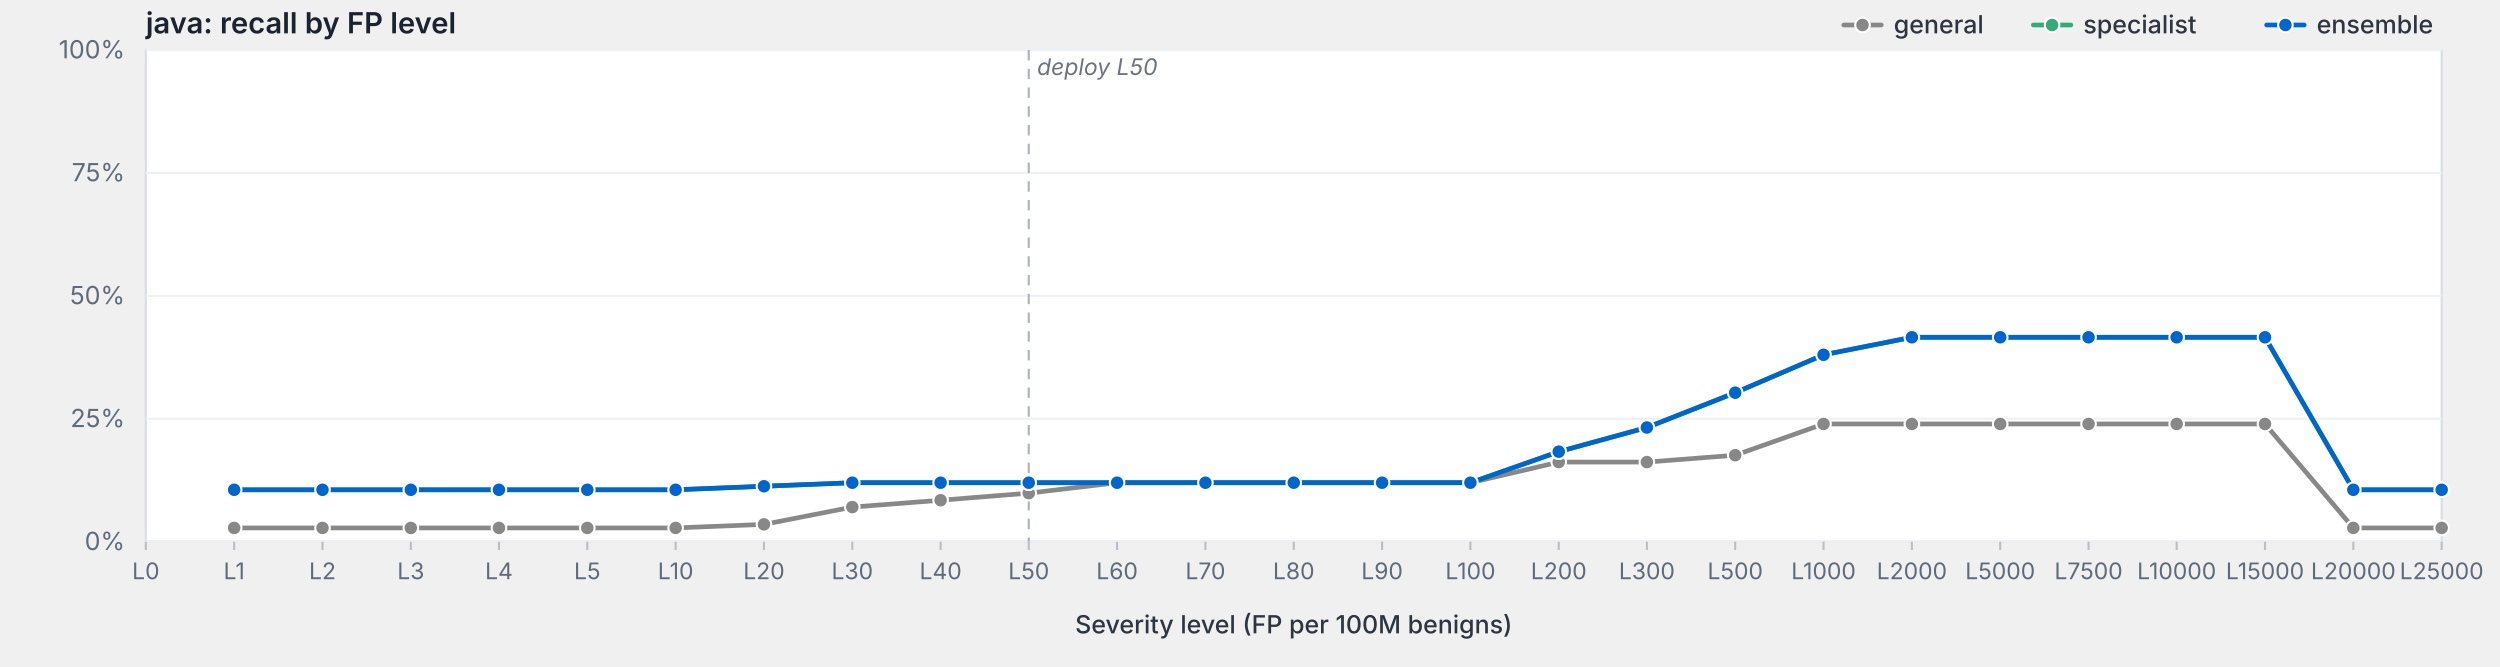
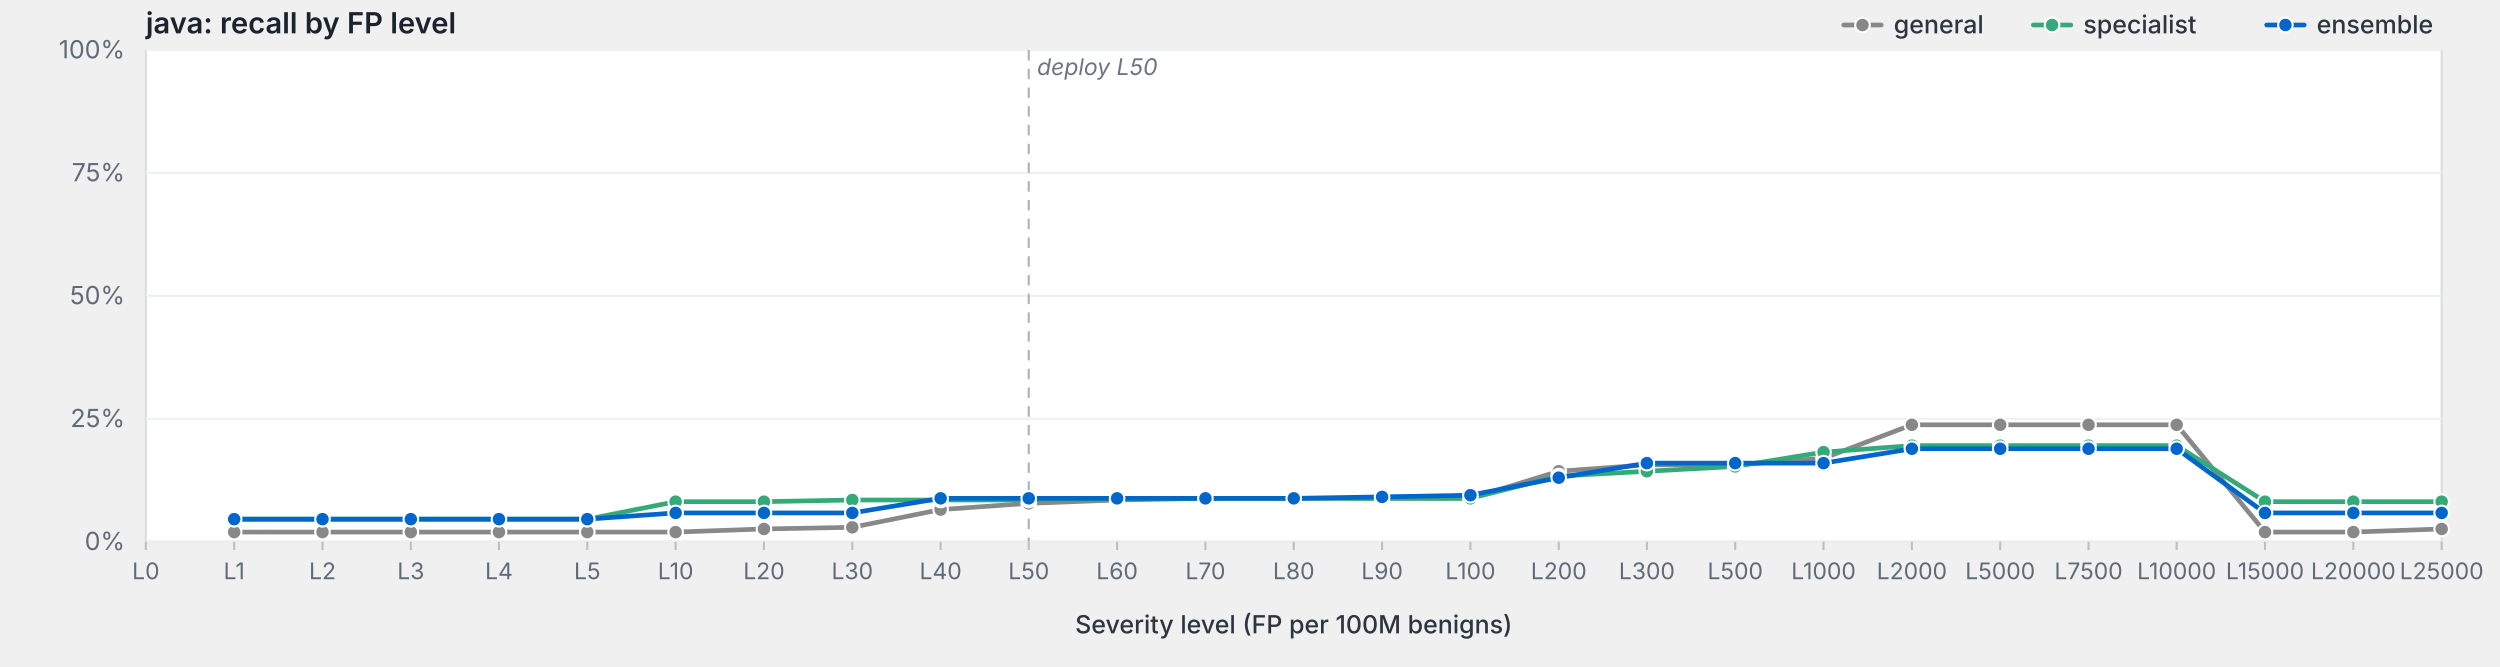
<svg xmlns="http://www.w3.org/2000/svg" viewBox="0 0 1200 320" width="1200" height="320" preserveAspectRatio="xMidYMid meet" role="img" aria-label="java: recall by FP level">
  <style>svg { background: #fdfdfd; }.frame { fill: #fff; stroke: #d8dde3; stroke-width: 1; }.grid { stroke: #eef0f3; stroke-width: 1; }.tick { stroke: #b8bfc7; stroke-width: 1; }.axis-label { fill: #5f6b78; font-family: -apple-system, BlinkMacSystemFont, "Segoe UI", system-ui, sans-serif; font-size: 12px; }.x-label { fill: #5f6b78; font-family: -apple-system, BlinkMacSystemFont, "Segoe UI", system-ui, sans-serif; font-size: 11px; }.axis-title { fill: #2d3540; font-family: -apple-system, BlinkMacSystemFont, "Segoe UI", system-ui, sans-serif; font-size: 12px; font-weight: 500; }.title { fill: #1a232e; font-family: -apple-system, BlinkMacSystemFont, "Segoe UI", system-ui, sans-serif; font-size: 14px; font-weight: 600; }.deploy-marker { stroke: #aab2bd; stroke-width: 1; stroke-dasharray: 5,4; }.deploy-label { fill: #6b7480; font-family: -apple-system, BlinkMacSystemFont, "Segoe UI", system-ui, sans-serif; font-size: 11px; font-style: italic; }.curve { fill: none; stroke-width: 2.25; stroke-linejoin: round; stroke-linecap: round; }.marker { stroke: #fff; stroke-width: 1; }.legend-text { fill: #2d3540; font-family: -apple-system, BlinkMacSystemFont, "Segoe UI", system-ui, sans-serif; font-size: 12px; font-weight: 500; }</style>
  <text class="title" x="70" y="16">java: recall by FP level</text>
  <rect class="frame" x="70" y="24" width="1102" height="236" />
  <line class="grid" x1="70" y1="260.0" x2="1172" y2="260.0" />
  <text class="axis-label" x="60" y="264.0" text-anchor="end">0%</text>
  <line class="grid" x1="70" y1="201.0" x2="1172" y2="201.0" />
  <text class="axis-label" x="60" y="205.0" text-anchor="end">25%</text>
  <line class="grid" x1="70" y1="142.0" x2="1172" y2="142.0" />
  <text class="axis-label" x="60" y="146.0" text-anchor="end">50%</text>
  <line class="grid" x1="70" y1="83.0" x2="1172" y2="83.0" />
  <text class="axis-label" x="60" y="87.0" text-anchor="end">75%</text>
  <line class="grid" x1="70" y1="24.0" x2="1172" y2="24.0" />
  <text class="axis-label" x="60" y="28.0" text-anchor="end">100%</text>
  <line class="deploy-marker" x1="493.8" y1="24" x2="493.8" y2="260" />
  <text class="deploy-label" x="497.8" y="36" text-anchor="start">deploy L50</text>
  <line class="tick" x1="70.0" y1="260" x2="70.0" y2="264" />
  <text class="x-label" x="70.0" y="278" text-anchor="middle">L0</text>
  <line class="tick" x1="112.4" y1="260" x2="112.4" y2="264" />
  <text class="x-label" x="112.4" y="278" text-anchor="middle">L1</text>
  <line class="tick" x1="154.8" y1="260" x2="154.8" y2="264" />
  <text class="x-label" x="154.8" y="278" text-anchor="middle">L2</text>
  <line class="tick" x1="197.2" y1="260" x2="197.2" y2="264" />
  <text class="x-label" x="197.2" y="278" text-anchor="middle">L3</text>
  <line class="tick" x1="239.5" y1="260" x2="239.5" y2="264" />
  <text class="x-label" x="239.5" y="278" text-anchor="middle">L4</text>
  <line class="tick" x1="281.9" y1="260" x2="281.9" y2="264" />
  <text class="x-label" x="281.9" y="278" text-anchor="middle">L5</text>
  <line class="tick" x1="324.3" y1="260" x2="324.3" y2="264" />
  <text class="x-label" x="324.3" y="278" text-anchor="middle">L10</text>
  <line class="tick" x1="366.7" y1="260" x2="366.7" y2="264" />
  <text class="x-label" x="366.7" y="278" text-anchor="middle">L20</text>
  <line class="tick" x1="409.1" y1="260" x2="409.1" y2="264" />
  <text class="x-label" x="409.1" y="278" text-anchor="middle">L30</text>
  <line class="tick" x1="451.5" y1="260" x2="451.5" y2="264" />
  <text class="x-label" x="451.5" y="278" text-anchor="middle">L40</text>
  <line class="tick" x1="493.8" y1="260" x2="493.8" y2="264" />
  <text class="x-label" x="493.8" y="278" text-anchor="middle">L50</text>
  <line class="tick" x1="536.2" y1="260" x2="536.2" y2="264" />
  <text class="x-label" x="536.2" y="278" text-anchor="middle">L60</text>
  <line class="tick" x1="578.6" y1="260" x2="578.6" y2="264" />
  <text class="x-label" x="578.6" y="278" text-anchor="middle">L70</text>
  <line class="tick" x1="621.0" y1="260" x2="621.0" y2="264" />
  <text class="x-label" x="621.0" y="278" text-anchor="middle">L80</text>
  <line class="tick" x1="663.4" y1="260" x2="663.4" y2="264" />
  <text class="x-label" x="663.4" y="278" text-anchor="middle">L90</text>
  <line class="tick" x1="705.8" y1="260" x2="705.8" y2="264" />
  <text class="x-label" x="705.8" y="278" text-anchor="middle">L100</text>
  <line class="tick" x1="748.2" y1="260" x2="748.2" y2="264" />
  <text class="x-label" x="748.2" y="278" text-anchor="middle">L200</text>
  <line class="tick" x1="790.5" y1="260" x2="790.5" y2="264" />
  <text class="x-label" x="790.5" y="278" text-anchor="middle">L300</text>
  <line class="tick" x1="832.9" y1="260" x2="832.9" y2="264" />
  <text class="x-label" x="832.9" y="278" text-anchor="middle">L500</text>
  <line class="tick" x1="875.3" y1="260" x2="875.3" y2="264" />
  <text class="x-label" x="875.3" y="278" text-anchor="middle">L1000</text>
  <line class="tick" x1="917.7" y1="260" x2="917.7" y2="264" />
  <text class="x-label" x="917.7" y="278" text-anchor="middle">L2000</text>
  <line class="tick" x1="960.1" y1="260" x2="960.1" y2="264" />
  <text class="x-label" x="960.1" y="278" text-anchor="middle">L5000</text>
  <line class="tick" x1="1002.5" y1="260" x2="1002.5" y2="264" />
  <text class="x-label" x="1002.5" y="278" text-anchor="middle">L7500</text>
  <line class="tick" x1="1044.8" y1="260" x2="1044.8" y2="264" />
  <text class="x-label" x="1044.8" y="278" text-anchor="middle">L10000</text>
  <line class="tick" x1="1087.2" y1="260" x2="1087.2" y2="264" />
  <text class="x-label" x="1087.2" y="278" text-anchor="middle">L15000</text>
  <line class="tick" x1="1129.6" y1="260" x2="1129.6" y2="264" />
  <text class="x-label" x="1129.6" y="278" text-anchor="middle">L20000</text>
  <line class="tick" x1="1172.0" y1="260" x2="1172.0" y2="264" />
  <text class="x-label" x="1172.0" y="278" text-anchor="middle">L25000</text>
  <text class="axis-title" x="621.0" y="304" text-anchor="middle">Severity level (FP per 100M benigns)</text>
-   <path class="curve" d="M112.4,253.4 L154.8,253.4 L197.2,253.4 L239.5,253.4 L281.9,253.4 L324.3,253.4 L366.7,251.7 L409.1,243.4 L451.5,240.1 L493.8,236.7 L536.2,231.7 L578.6,231.7 L621.0,231.7 L663.4,231.7 L705.8,231.7 L748.2,221.8 L790.5,221.8 L832.9,218.5 L875.3,203.5 L917.7,203.5 L960.1,203.5 L1002.5,203.5 L1044.8,203.5 L1087.2,203.5 L1129.6,253.4 L1172.0,253.4" stroke="#888" />
-   <circle class="marker" cx="112.4" cy="253.4" r="3.5" fill="#888" />
-   <circle class="marker" cx="154.8" cy="253.4" r="3.5" fill="#888" />
-   <circle class="marker" cx="197.2" cy="253.4" r="3.5" fill="#888" />
-   <circle class="marker" cx="239.5" cy="253.4" r="3.5" fill="#888" />
-   <circle class="marker" cx="281.9" cy="253.4" r="3.5" fill="#888" />
-   <circle class="marker" cx="324.3" cy="253.4" r="3.5" fill="#888" />
-   <circle class="marker" cx="366.7" cy="251.7" r="3.5" fill="#888" />
-   <circle class="marker" cx="409.1" cy="243.4" r="3.5" fill="#888" />
-   <circle class="marker" cx="451.5" cy="240.1" r="3.5" fill="#888" />
-   <circle class="marker" cx="493.8" cy="236.7" r="3.5" fill="#888" />
-   <circle class="marker" cx="536.2" cy="231.7" r="3.5" fill="#888" />
-   <circle class="marker" cx="578.6" cy="231.7" r="3.5" fill="#888" />
-   <circle class="marker" cx="621.0" cy="231.7" r="3.5" fill="#888" />
-   <circle class="marker" cx="663.4" cy="231.7" r="3.5" fill="#888" />
-   <circle class="marker" cx="705.8" cy="231.7" r="3.5" fill="#888" />
-   <circle class="marker" cx="748.2" cy="221.8" r="3.5" fill="#888" />
-   <circle class="marker" cx="790.5" cy="221.8" r="3.5" fill="#888" />
-   <circle class="marker" cx="832.9" cy="218.5" r="3.5" fill="#888" />
-   <circle class="marker" cx="875.3" cy="203.5" r="3.5" fill="#888" />
-   <circle class="marker" cx="917.7" cy="203.5" r="3.5" fill="#888" />
-   <circle class="marker" cx="960.1" cy="203.5" r="3.5" fill="#888" />
-   <circle class="marker" cx="1002.5" cy="203.5" r="3.5" fill="#888" />
-   <circle class="marker" cx="1044.8" cy="203.5" r="3.5" fill="#888" />
-   <circle class="marker" cx="1087.2" cy="203.5" r="3.5" fill="#888" />
-   <circle class="marker" cx="1129.6" cy="253.4" r="3.5" fill="#888" />
-   <circle class="marker" cx="1172.0" cy="253.4" r="3.5" fill="#888" />
-   <path class="curve" d="M112.4,235.1 L154.8,235.1 L197.2,235.1 L239.5,235.1 L281.9,235.1 L324.3,235.1 L366.7,233.4 L409.1,231.7 L451.5,231.7 L493.8,231.7 L536.2,231.7 L578.6,231.7 L621.0,231.7 L663.4,231.7 L705.8,231.7 L748.2,216.8 L790.5,205.2 L832.9,188.5 L875.3,170.3 L917.7,161.9 L960.1,161.9 L1002.5,161.9 L1044.8,161.9 L1087.2,161.9 L1129.6,235.1 L1172.0,235.1" stroke="#3a7" />
-   <circle class="marker" cx="112.4" cy="235.1" r="3.5" fill="#3a7" />
-   <circle class="marker" cx="154.8" cy="235.1" r="3.5" fill="#3a7" />
-   <circle class="marker" cx="197.2" cy="235.1" r="3.5" fill="#3a7" />
-   <circle class="marker" cx="239.5" cy="235.1" r="3.5" fill="#3a7" />
-   <circle class="marker" cx="281.9" cy="235.1" r="3.5" fill="#3a7" />
-   <circle class="marker" cx="324.3" cy="235.1" r="3.5" fill="#3a7" />
-   <circle class="marker" cx="366.7" cy="233.4" r="3.5" fill="#3a7" />
-   <circle class="marker" cx="409.1" cy="231.7" r="3.5" fill="#3a7" />
-   <circle class="marker" cx="451.5" cy="231.7" r="3.5" fill="#3a7" />
-   <circle class="marker" cx="493.8" cy="231.7" r="3.5" fill="#3a7" />
-   <circle class="marker" cx="536.2" cy="231.7" r="3.5" fill="#3a7" />
-   <circle class="marker" cx="578.6" cy="231.7" r="3.5" fill="#3a7" />
-   <circle class="marker" cx="621.0" cy="231.7" r="3.5" fill="#3a7" />
-   <circle class="marker" cx="663.4" cy="231.7" r="3.5" fill="#3a7" />
-   <circle class="marker" cx="705.8" cy="231.7" r="3.5" fill="#3a7" />
-   <circle class="marker" cx="748.2" cy="216.8" r="3.5" fill="#3a7" />
-   <circle class="marker" cx="790.5" cy="205.2" r="3.5" fill="#3a7" />
-   <circle class="marker" cx="832.9" cy="188.5" r="3.5" fill="#3a7" />
-   <circle class="marker" cx="875.3" cy="170.3" r="3.5" fill="#3a7" />
-   <circle class="marker" cx="917.7" cy="161.9" r="3.5" fill="#3a7" />
-   <circle class="marker" cx="960.1" cy="161.9" r="3.5" fill="#3a7" />
-   <circle class="marker" cx="1002.5" cy="161.9" r="3.5" fill="#3a7" />
-   <circle class="marker" cx="1044.8" cy="161.9" r="3.5" fill="#3a7" />
-   <circle class="marker" cx="1087.2" cy="161.9" r="3.5" fill="#3a7" />
-   <circle class="marker" cx="1129.6" cy="235.1" r="3.5" fill="#3a7" />
-   <circle class="marker" cx="1172.0" cy="235.1" r="3.5" fill="#3a7" />
-   <path class="curve" d="M112.4,235.1 L154.8,235.1 L197.2,235.1 L239.5,235.1 L281.9,235.1 L324.3,235.1 L366.7,233.4 L409.1,231.7 L451.5,231.7 L493.8,231.7 L536.2,231.7 L578.6,231.7 L621.0,231.7 L663.4,231.7 L705.8,231.7 L748.2,216.8 L790.5,205.2 L832.9,188.5 L875.3,170.3 L917.7,161.9 L960.1,161.9 L1002.5,161.9 L1044.8,161.9 L1087.2,161.9 L1129.6,235.1 L1172.0,235.1" stroke="#06c" />
-   <circle class="marker" cx="112.4" cy="235.1" r="3.5" fill="#06c" />
-   <circle class="marker" cx="154.8" cy="235.1" r="3.5" fill="#06c" />
-   <circle class="marker" cx="197.2" cy="235.1" r="3.5" fill="#06c" />
-   <circle class="marker" cx="239.5" cy="235.1" r="3.5" fill="#06c" />
-   <circle class="marker" cx="281.9" cy="235.1" r="3.5" fill="#06c" />
-   <circle class="marker" cx="324.3" cy="235.1" r="3.5" fill="#06c" />
-   <circle class="marker" cx="366.7" cy="233.4" r="3.5" fill="#06c" />
-   <circle class="marker" cx="409.1" cy="231.7" r="3.5" fill="#06c" />
-   <circle class="marker" cx="451.5" cy="231.7" r="3.5" fill="#06c" />
-   <circle class="marker" cx="493.8" cy="231.7" r="3.5" fill="#06c" />
-   <circle class="marker" cx="536.2" cy="231.7" r="3.5" fill="#06c" />
-   <circle class="marker" cx="578.6" cy="231.7" r="3.5" fill="#06c" />
-   <circle class="marker" cx="621.0" cy="231.7" r="3.5" fill="#06c" />
-   <circle class="marker" cx="663.4" cy="231.7" r="3.5" fill="#06c" />
-   <circle class="marker" cx="705.8" cy="231.7" r="3.5" fill="#06c" />
-   <circle class="marker" cx="748.2" cy="216.8" r="3.5" fill="#06c" />
-   <circle class="marker" cx="790.5" cy="205.2" r="3.5" fill="#06c" />
-   <circle class="marker" cx="832.9" cy="188.5" r="3.5" fill="#06c" />
-   <circle class="marker" cx="875.3" cy="170.3" r="3.5" fill="#06c" />
-   <circle class="marker" cx="917.7" cy="161.9" r="3.5" fill="#06c" />
-   <circle class="marker" cx="960.1" cy="161.9" r="3.5" fill="#06c" />
-   <circle class="marker" cx="1002.5" cy="161.9" r="3.5" fill="#06c" />
-   <circle class="marker" cx="1044.8" cy="161.9" r="3.5" fill="#06c" />
-   <circle class="marker" cx="1087.2" cy="161.9" r="3.5" fill="#06c" />
-   <circle class="marker" cx="1129.6" cy="235.1" r="3.5" fill="#06c" />
-   <circle class="marker" cx="1172.0" cy="235.1" r="3.5" fill="#06c" />
+   <path class="curve" d="M112.4,255.4 L154.8,255.4 L197.2,255.4 L239.5,255.4 L281.9,255.4 L324.3,255.4 L366.7,253.9 L409.1,253.1 L451.5,244.6 L493.8,241.6 L536.2,240.0 L578.6,239.2 L621.0,239.2 L663.4,239.2 L705.8,239.2 L748.2,226.2 L790.5,223.1 L832.9,223.1 L875.3,220.0 L917.7,203.9 L960.1,203.9 L1002.5,203.9 L1044.8,203.9 L1087.2,255.4 L1129.6,255.4 L1172.0,253.9" stroke="#888" />
+   <circle class="marker" cx="112.4" cy="255.4" r="3.5" fill="#888" />
+   <circle class="marker" cx="154.8" cy="255.4" r="3.5" fill="#888" />
+   <circle class="marker" cx="197.2" cy="255.4" r="3.5" fill="#888" />
+   <circle class="marker" cx="239.5" cy="255.4" r="3.5" fill="#888" />
+   <circle class="marker" cx="281.9" cy="255.4" r="3.5" fill="#888" />
+   <circle class="marker" cx="324.3" cy="255.4" r="3.5" fill="#888" />
+   <circle class="marker" cx="366.7" cy="253.9" r="3.5" fill="#888" />
+   <circle class="marker" cx="409.1" cy="253.1" r="3.5" fill="#888" />
+   <circle class="marker" cx="451.5" cy="244.6" r="3.5" fill="#888" />
+   <circle class="marker" cx="493.8" cy="241.6" r="3.5" fill="#888" />
+   <circle class="marker" cx="536.2" cy="240.0" r="3.5" fill="#888" />
+   <circle class="marker" cx="578.6" cy="239.2" r="3.5" fill="#888" />
+   <circle class="marker" cx="621.0" cy="239.2" r="3.5" fill="#888" />
+   <circle class="marker" cx="663.4" cy="239.2" r="3.5" fill="#888" />
+   <circle class="marker" cx="705.8" cy="239.2" r="3.5" fill="#888" />
+   <circle class="marker" cx="748.2" cy="226.2" r="3.5" fill="#888" />
+   <circle class="marker" cx="790.5" cy="223.1" r="3.5" fill="#888" />
+   <circle class="marker" cx="832.9" cy="223.1" r="3.5" fill="#888" />
+   <circle class="marker" cx="875.3" cy="220.0" r="3.5" fill="#888" />
+   <circle class="marker" cx="917.7" cy="203.9" r="3.5" fill="#888" />
+   <circle class="marker" cx="960.1" cy="203.9" r="3.5" fill="#888" />
+   <circle class="marker" cx="1002.5" cy="203.9" r="3.5" fill="#888" />
+   <circle class="marker" cx="1044.8" cy="203.9" r="3.5" fill="#888" />
+   <circle class="marker" cx="1087.2" cy="255.4" r="3.5" fill="#888" />
+   <circle class="marker" cx="1129.6" cy="255.4" r="3.5" fill="#888" />
+   <circle class="marker" cx="1172.0" cy="253.9" r="3.5" fill="#888" />
+   <path class="curve" d="M112.4,249.2 L154.8,249.2 L197.2,249.2 L239.5,249.2 L281.9,249.2 L324.3,240.8 L366.7,240.8 L409.1,240.0 L451.5,240.0 L493.8,240.0 L536.2,239.2 L578.6,239.2 L621.0,239.2 L663.4,239.2 L705.8,239.2 L748.2,228.5 L790.5,226.2 L832.9,223.9 L875.3,217.0 L917.7,213.9 L960.1,213.9 L1002.5,213.9 L1044.8,213.9 L1087.2,240.8 L1129.6,240.8 L1172.0,240.8" stroke="#3a7" />
+   <circle class="marker" cx="112.4" cy="249.2" r="3.5" fill="#3a7" />
+   <circle class="marker" cx="154.8" cy="249.2" r="3.5" fill="#3a7" />
+   <circle class="marker" cx="197.2" cy="249.2" r="3.5" fill="#3a7" />
+   <circle class="marker" cx="239.5" cy="249.2" r="3.5" fill="#3a7" />
+   <circle class="marker" cx="281.9" cy="249.2" r="3.5" fill="#3a7" />
+   <circle class="marker" cx="324.3" cy="240.8" r="3.5" fill="#3a7" />
+   <circle class="marker" cx="366.7" cy="240.8" r="3.5" fill="#3a7" />
+   <circle class="marker" cx="409.1" cy="240.0" r="3.5" fill="#3a7" />
+   <circle class="marker" cx="451.5" cy="240.0" r="3.5" fill="#3a7" />
+   <circle class="marker" cx="493.8" cy="240.0" r="3.5" fill="#3a7" />
+   <circle class="marker" cx="536.2" cy="239.2" r="3.5" fill="#3a7" />
+   <circle class="marker" cx="578.6" cy="239.2" r="3.5" fill="#3a7" />
+   <circle class="marker" cx="621.0" cy="239.2" r="3.5" fill="#3a7" />
+   <circle class="marker" cx="663.4" cy="239.2" r="3.5" fill="#3a7" />
+   <circle class="marker" cx="705.8" cy="239.2" r="3.5" fill="#3a7" />
+   <circle class="marker" cx="748.2" cy="228.5" r="3.5" fill="#3a7" />
+   <circle class="marker" cx="790.5" cy="226.2" r="3.5" fill="#3a7" />
+   <circle class="marker" cx="832.9" cy="223.9" r="3.5" fill="#3a7" />
+   <circle class="marker" cx="875.3" cy="217.0" r="3.5" fill="#3a7" />
+   <circle class="marker" cx="917.7" cy="213.9" r="3.5" fill="#3a7" />
+   <circle class="marker" cx="960.1" cy="213.9" r="3.5" fill="#3a7" />
+   <circle class="marker" cx="1002.5" cy="213.9" r="3.5" fill="#3a7" />
+   <circle class="marker" cx="1044.8" cy="213.9" r="3.5" fill="#3a7" />
+   <circle class="marker" cx="1087.2" cy="240.8" r="3.5" fill="#3a7" />
+   <circle class="marker" cx="1129.6" cy="240.8" r="3.5" fill="#3a7" />
+   <circle class="marker" cx="1172.0" cy="240.8" r="3.5" fill="#3a7" />
+   <path class="curve" d="M112.4,249.2 L154.8,249.2 L197.2,249.2 L239.5,249.2 L281.9,249.2 L324.3,246.2 L366.7,246.2 L409.1,246.2 L451.5,239.2 L493.8,239.2 L536.2,239.2 L578.6,239.2 L621.0,239.2 L663.4,238.5 L705.8,237.7 L748.2,229.3 L790.5,222.3 L832.9,222.3 L875.3,222.3 L917.7,215.4 L960.1,215.4 L1002.5,215.4 L1044.8,215.4 L1087.2,246.2 L1129.6,246.2 L1172.0,246.2" stroke="#06c" />
+   <circle class="marker" cx="112.4" cy="249.2" r="3.5" fill="#06c" />
+   <circle class="marker" cx="154.8" cy="249.2" r="3.5" fill="#06c" />
+   <circle class="marker" cx="197.2" cy="249.2" r="3.5" fill="#06c" />
+   <circle class="marker" cx="239.5" cy="249.2" r="3.5" fill="#06c" />
+   <circle class="marker" cx="281.9" cy="249.2" r="3.5" fill="#06c" />
+   <circle class="marker" cx="324.3" cy="246.2" r="3.5" fill="#06c" />
+   <circle class="marker" cx="366.7" cy="246.2" r="3.5" fill="#06c" />
+   <circle class="marker" cx="409.1" cy="246.2" r="3.5" fill="#06c" />
+   <circle class="marker" cx="451.5" cy="239.2" r="3.5" fill="#06c" />
+   <circle class="marker" cx="493.8" cy="239.2" r="3.5" fill="#06c" />
+   <circle class="marker" cx="536.2" cy="239.2" r="3.5" fill="#06c" />
+   <circle class="marker" cx="578.6" cy="239.2" r="3.5" fill="#06c" />
+   <circle class="marker" cx="621.0" cy="239.2" r="3.5" fill="#06c" />
+   <circle class="marker" cx="663.4" cy="238.5" r="3.5" fill="#06c" />
+   <circle class="marker" cx="705.8" cy="237.7" r="3.5" fill="#06c" />
+   <circle class="marker" cx="748.2" cy="229.3" r="3.5" fill="#06c" />
+   <circle class="marker" cx="790.5" cy="222.3" r="3.5" fill="#06c" />
+   <circle class="marker" cx="832.9" cy="222.3" r="3.5" fill="#06c" />
+   <circle class="marker" cx="875.3" cy="222.3" r="3.5" fill="#06c" />
+   <circle class="marker" cx="917.7" cy="215.4" r="3.5" fill="#06c" />
+   <circle class="marker" cx="960.1" cy="215.4" r="3.5" fill="#06c" />
+   <circle class="marker" cx="1002.5" cy="215.4" r="3.5" fill="#06c" />
+   <circle class="marker" cx="1044.8" cy="215.4" r="3.5" fill="#06c" />
+   <circle class="marker" cx="1087.2" cy="246.2" r="3.5" fill="#06c" />
+   <circle class="marker" cx="1129.6" cy="246.2" r="3.5" fill="#06c" />
+   <circle class="marker" cx="1172.0" cy="246.2" r="3.5" fill="#06c" />
  <line x1="1088.0" y1="12.0" x2="1106.0" y2="12.0" stroke="#06c" stroke-width="2.25" stroke-linecap="round" />
  <circle cx="1097.0" cy="12.0" r="3.5" fill="#06c" stroke="#fff" stroke-width="1" />
  <text class="legend-text" x="1112.0" y="16.0">ensemble</text>
  <line x1="976.0" y1="12.0" x2="994.0" y2="12.0" stroke="#3a7" stroke-width="2.25" stroke-linecap="round" />
  <circle cx="985.0" cy="12.0" r="3.5" fill="#3a7" stroke="#fff" stroke-width="1" />
  <text class="legend-text" x="1000.0" y="16.0">specialist</text>
  <line x1="885.0" y1="12.0" x2="903.0" y2="12.0" stroke="#888" stroke-width="2.25" stroke-linecap="round" />
  <circle cx="894.0" cy="12.0" r="3.5" fill="#888" stroke="#fff" stroke-width="1" />
  <text class="legend-text" x="909.0" y="16.0">general</text>
</svg>
